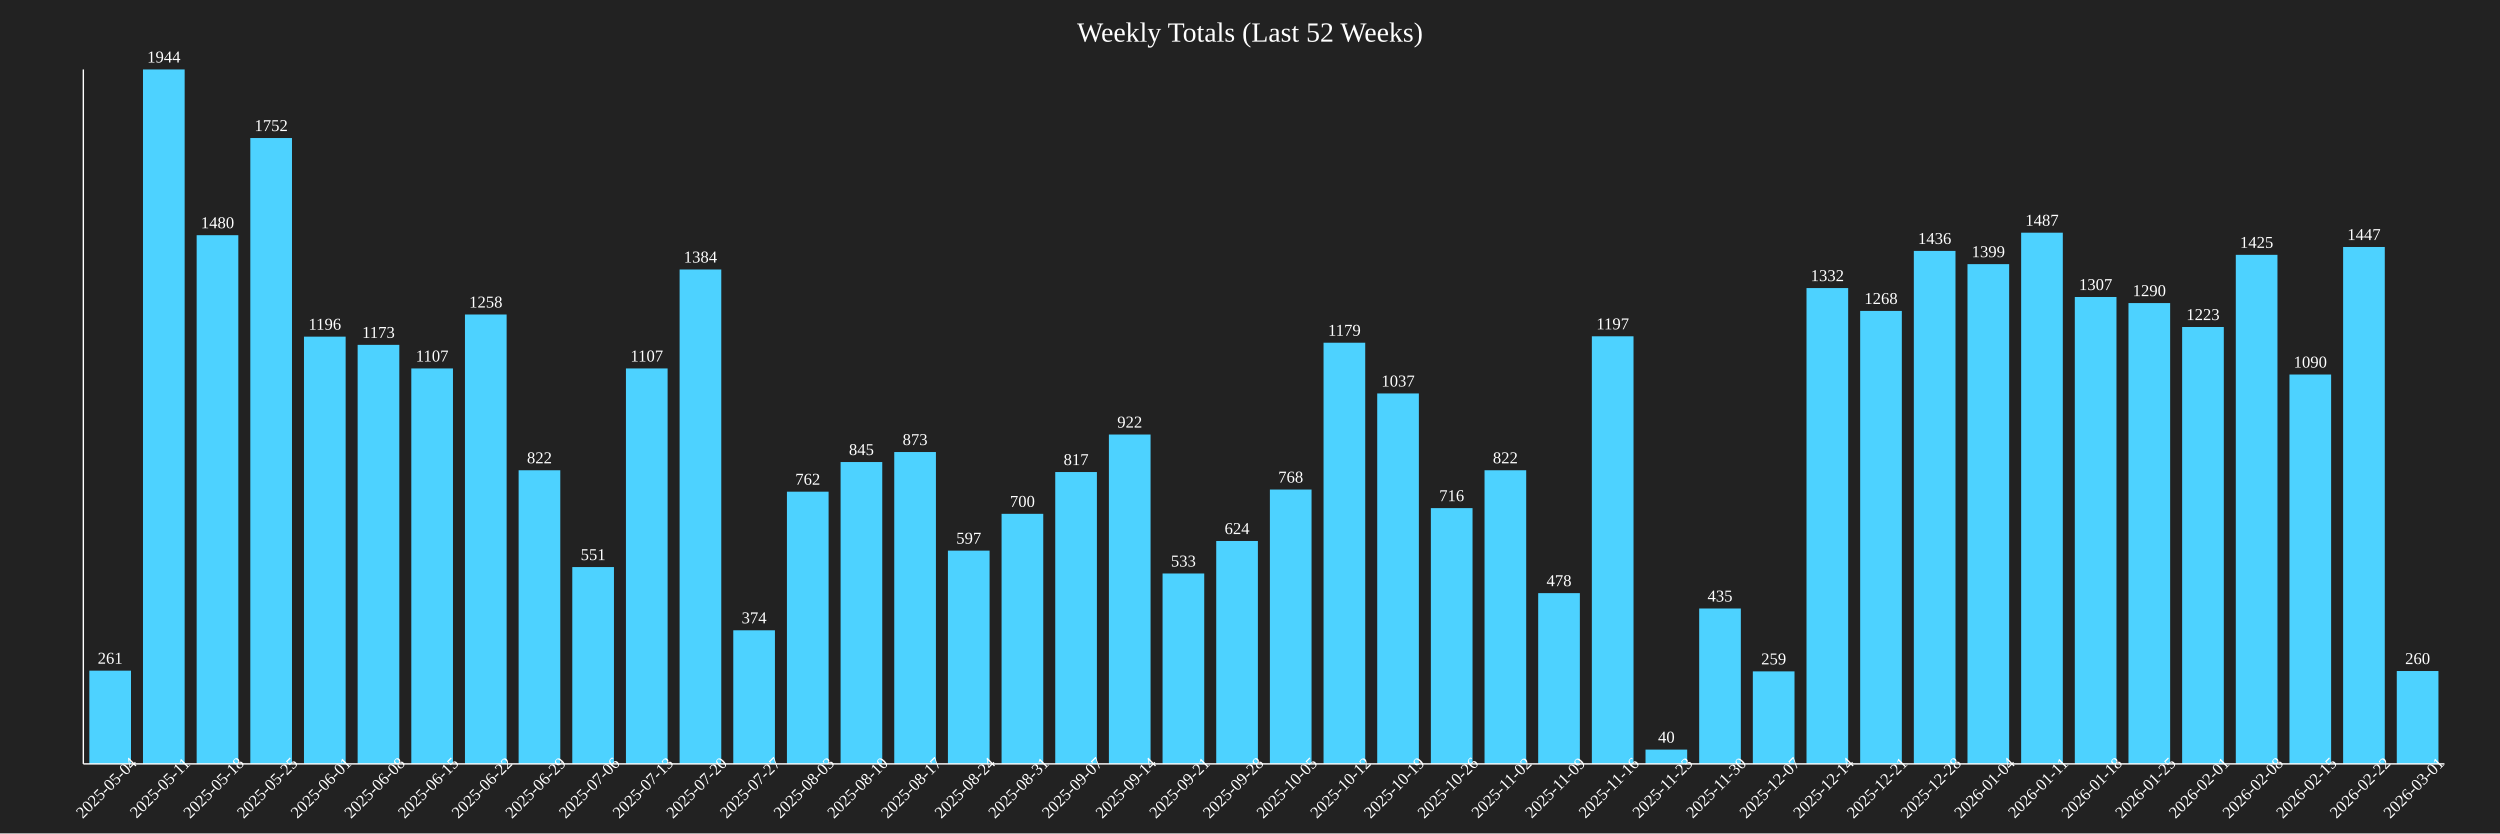
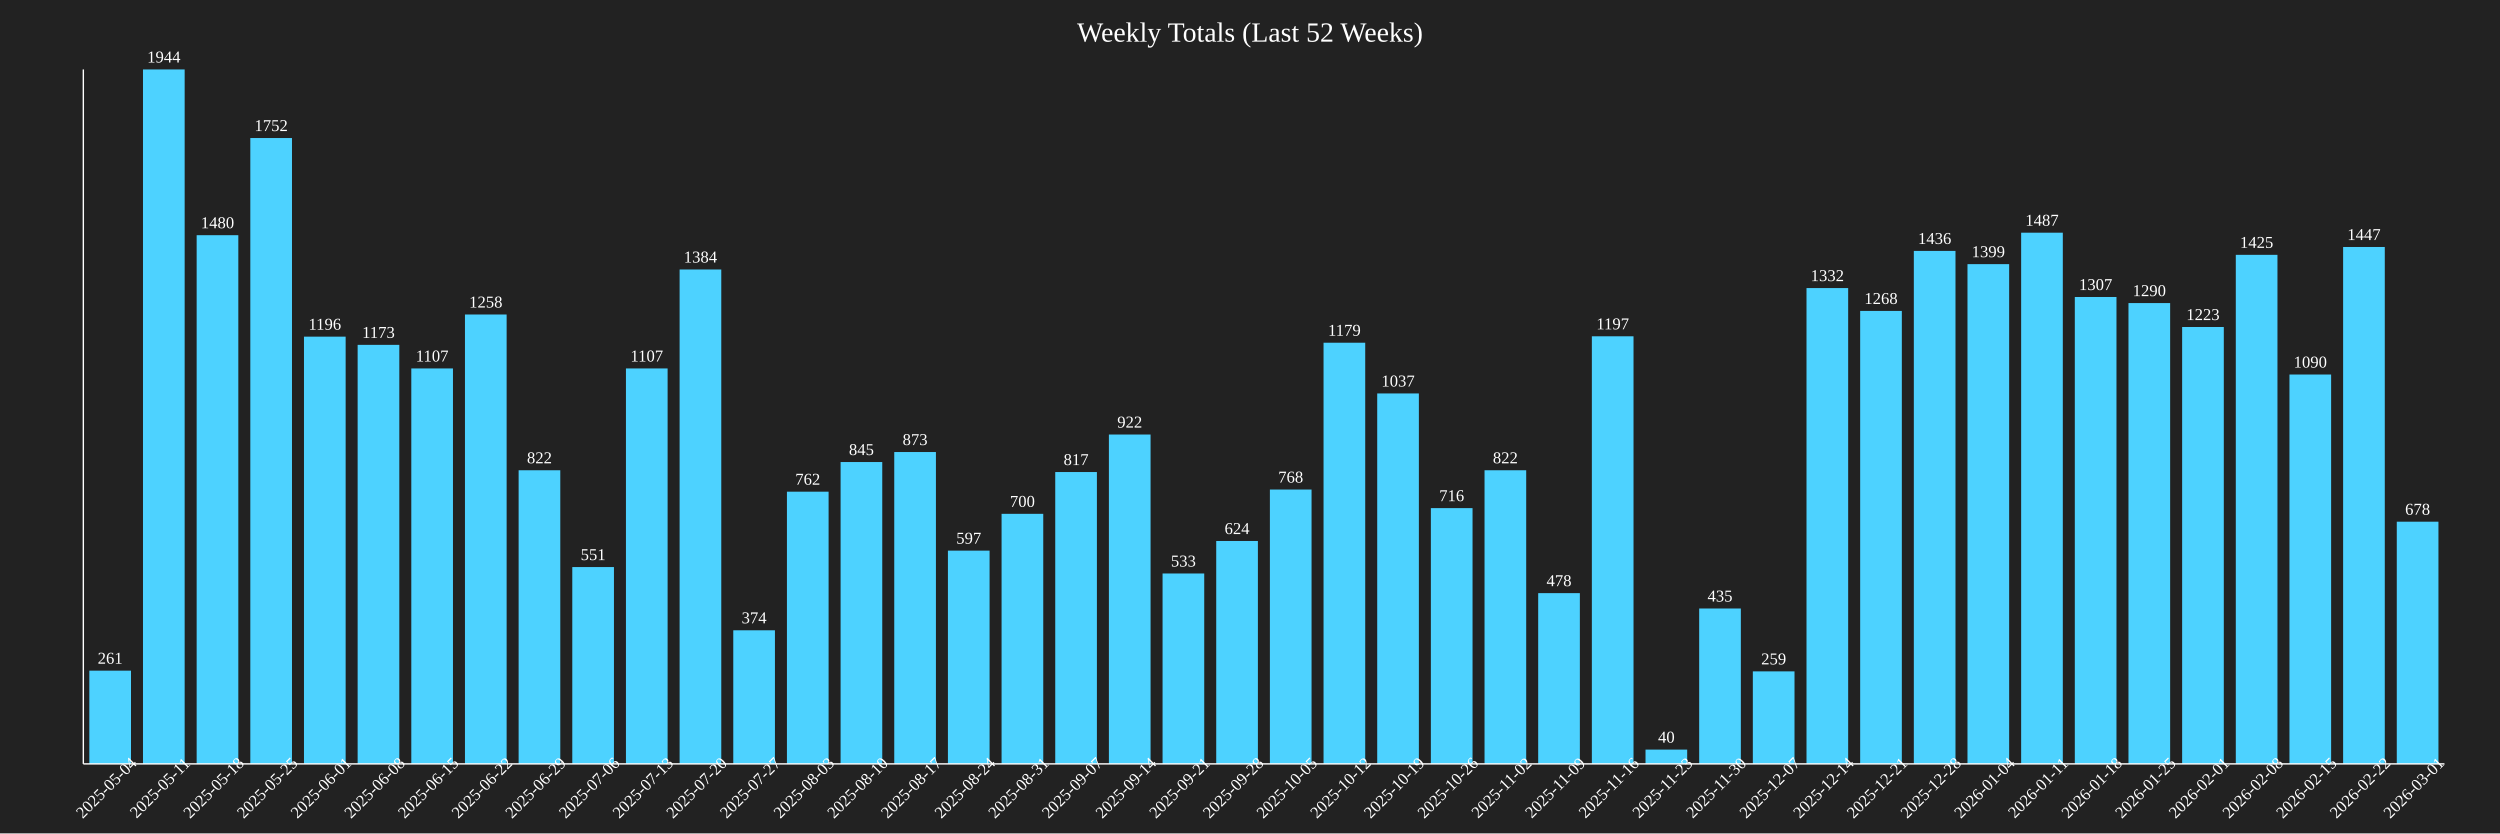
<svg xmlns="http://www.w3.org/2000/svg" baseProfile="full" height="600" version="1.1" width="1800">
  <defs />
  <rect fill="#222222" height="100%" width="100%" x="0" y="0" />
  <text fill="white" font-size="20" text-anchor="middle" x="900.0" y="30">Weekly Totals (Last 52 Weeks)</text>
  <rect fill="#4DD2FF" height="67.13" width="30" x="64.318" y="482.87" />
  <text fill="white" font-size="12" text-anchor="middle" x="79.318" y="477.87">261</text>
  <text fill="white" font-size="12" text-anchor="middle" transform="rotate(-45,79.31818,570)" x="79.318" y="570">2025-05-04</text>
  <rect fill="#4DD2FF" height="500.0" width="30" x="102.955" y="50.0" />
  <text fill="white" font-size="12" text-anchor="middle" x="117.955" y="45.0">1944</text>
  <text fill="white" font-size="12" text-anchor="middle" transform="rotate(-45,117.9545,570)" x="117.955" y="570">2025-05-11</text>
  <rect fill="#4DD2FF" height="380.658" width="30" x="141.591" y="169.342" />
  <text fill="white" font-size="12" text-anchor="middle" x="156.591" y="164.342">1480</text>
  <text fill="white" font-size="12" text-anchor="middle" transform="rotate(-45,156.5909,570)" x="156.591" y="570">2025-05-18</text>
  <rect fill="#4DD2FF" height="450.617" width="30" x="180.227" y="99.383" />
  <text fill="white" font-size="12" text-anchor="middle" x="195.227" y="94.383">1752</text>
  <text fill="white" font-size="12" text-anchor="middle" transform="rotate(-45,195.2273,570)" x="195.227" y="570">2025-05-25</text>
  <rect fill="#4DD2FF" height="307.613" width="30" x="218.864" y="242.387" />
  <text fill="white" font-size="12" text-anchor="middle" x="233.864" y="237.387">1196</text>
  <text fill="white" font-size="12" text-anchor="middle" transform="rotate(-45,233.8636,570)" x="233.864" y="570">2025-06-01</text>
  <rect fill="#4DD2FF" height="301.698" width="30" x="257.5" y="248.302" />
  <text fill="white" font-size="12" text-anchor="middle" x="272.5" y="243.302">1173</text>
  <text fill="white" font-size="12" text-anchor="middle" transform="rotate(-45,272.5,570)" x="272.5" y="570">2025-06-08</text>
  <rect fill="#4DD2FF" height="284.722" width="30" x="296.136" y="265.278" />
  <text fill="white" font-size="12" text-anchor="middle" x="311.136" y="260.278">1107</text>
  <text fill="white" font-size="12" text-anchor="middle" transform="rotate(-45,311.1364,570)" x="311.136" y="570">2025-06-15</text>
  <rect fill="#4DD2FF" height="323.56" width="30" x="334.773" y="226.44" />
  <text fill="white" font-size="12" text-anchor="middle" x="349.773" y="221.44">1258</text>
  <text fill="white" font-size="12" text-anchor="middle" transform="rotate(-45,349.7727,570)" x="349.773" y="570">2025-06-22</text>
  <rect fill="#4DD2FF" height="211.42" width="30" x="373.409" y="338.58" />
  <text fill="white" font-size="12" text-anchor="middle" x="388.409" y="333.58">822</text>
  <text fill="white" font-size="12" text-anchor="middle" transform="rotate(-45,388.4091,570)" x="388.409" y="570">2025-06-29</text>
  <rect fill="#4DD2FF" height="141.718" width="30" x="412.045" y="408.282" />
  <text fill="white" font-size="12" text-anchor="middle" x="427.045" y="403.282">551</text>
  <text fill="white" font-size="12" text-anchor="middle" transform="rotate(-45,427.0455,570)" x="427.045" y="570">2025-07-06</text>
  <rect fill="#4DD2FF" height="284.722" width="30" x="450.682" y="265.278" />
  <text fill="white" font-size="12" text-anchor="middle" x="465.682" y="260.278">1107</text>
  <text fill="white" font-size="12" text-anchor="middle" transform="rotate(-45,465.6818,570)" x="465.682" y="570">2025-07-13</text>
  <rect fill="#4DD2FF" height="355.967" width="30" x="489.318" y="194.033" />
  <text fill="white" font-size="12" text-anchor="middle" x="504.318" y="189.033">1384</text>
  <text fill="white" font-size="12" text-anchor="middle" transform="rotate(-45,504.3182,570)" x="504.318" y="570">2025-07-20</text>
  <rect fill="#4DD2FF" height="96.193" width="30" x="527.955" y="453.807" />
  <text fill="white" font-size="12" text-anchor="middle" x="542.955" y="448.807">374</text>
  <text fill="white" font-size="12" text-anchor="middle" transform="rotate(-45,542.9545,570)" x="542.955" y="570">2025-07-27</text>
  <rect fill="#4DD2FF" height="195.988" width="30" x="566.591" y="354.012" />
  <text fill="white" font-size="12" text-anchor="middle" x="581.591" y="349.012">762</text>
  <text fill="white" font-size="12" text-anchor="middle" transform="rotate(-45,581.5909,570)" x="581.591" y="570">2025-08-03</text>
  <rect fill="#4DD2FF" height="217.335" width="30" x="605.227" y="332.665" />
  <text fill="white" font-size="12" text-anchor="middle" x="620.227" y="327.665">845</text>
  <text fill="white" font-size="12" text-anchor="middle" transform="rotate(-45,620.2273,570)" x="620.227" y="570">2025-08-10</text>
  <rect fill="#4DD2FF" height="224.537" width="30" x="643.864" y="325.463" />
  <text fill="white" font-size="12" text-anchor="middle" x="658.864" y="320.463">873</text>
  <text fill="white" font-size="12" text-anchor="middle" transform="rotate(-45,658.8636,570)" x="658.864" y="570">2025-08-17</text>
  <rect fill="#4DD2FF" height="153.549" width="30" x="682.5" y="396.451" />
  <text fill="white" font-size="12" text-anchor="middle" x="697.5" y="391.451">597</text>
  <text fill="white" font-size="12" text-anchor="middle" transform="rotate(-45,697.5,570)" x="697.5" y="570">2025-08-24</text>
  <rect fill="#4DD2FF" height="180.041" width="30" x="721.136" y="369.959" />
  <text fill="white" font-size="12" text-anchor="middle" x="736.136" y="364.959">700</text>
  <text fill="white" font-size="12" text-anchor="middle" transform="rotate(-45,736.1364,570)" x="736.136" y="570">2025-08-31</text>
  <rect fill="#4DD2FF" height="210.134" width="30" x="759.773" y="339.866" />
  <text fill="white" font-size="12" text-anchor="middle" x="774.773" y="334.866">817</text>
  <text fill="white" font-size="12" text-anchor="middle" transform="rotate(-45,774.7727,570)" x="774.773" y="570">2025-09-07</text>
  <rect fill="#4DD2FF" height="237.14" width="30" x="798.409" y="312.86" />
  <text fill="white" font-size="12" text-anchor="middle" x="813.409" y="307.86">922</text>
  <text fill="white" font-size="12" text-anchor="middle" transform="rotate(-45,813.4091,570)" x="813.409" y="570">2025-09-14</text>
  <rect fill="#4DD2FF" height="137.088" width="30" x="837.045" y="412.912" />
  <text fill="white" font-size="12" text-anchor="middle" x="852.045" y="407.912">533</text>
  <text fill="white" font-size="12" text-anchor="middle" transform="rotate(-45,852.0455,570)" x="852.045" y="570">2025-09-21</text>
  <rect fill="#4DD2FF" height="160.494" width="30" x="875.682" y="389.506" />
  <text fill="white" font-size="12" text-anchor="middle" x="890.682" y="384.506">624</text>
  <text fill="white" font-size="12" text-anchor="middle" transform="rotate(-45,890.6818,570)" x="890.682" y="570">2025-09-28</text>
  <rect fill="#4DD2FF" height="197.531" width="30" x="914.318" y="352.469" />
  <text fill="white" font-size="12" text-anchor="middle" x="929.318" y="347.469">768</text>
  <text fill="white" font-size="12" text-anchor="middle" transform="rotate(-45,929.3182,570)" x="929.318" y="570">2025-10-05</text>
  <rect fill="#4DD2FF" height="303.241" width="30" x="952.955" y="246.759" />
  <text fill="white" font-size="12" text-anchor="middle" x="967.955" y="241.759">1179</text>
  <text fill="white" font-size="12" text-anchor="middle" transform="rotate(-45,967.9545,570)" x="967.955" y="570">2025-10-12</text>
  <rect fill="#4DD2FF" height="266.718" width="30" x="991.591" y="283.282" />
  <text fill="white" font-size="12" text-anchor="middle" x="1006.591" y="278.282">1037</text>
  <text fill="white" font-size="12" text-anchor="middle" transform="rotate(-45,1006.591,570)" x="1006.591" y="570">2025-10-19</text>
  <rect fill="#4DD2FF" height="184.156" width="30" x="1030.227" y="365.844" />
  <text fill="white" font-size="12" text-anchor="middle" x="1045.227" y="360.844">716</text>
  <text fill="white" font-size="12" text-anchor="middle" transform="rotate(-45,1045.227,570)" x="1045.227" y="570">2025-10-26</text>
  <rect fill="#4DD2FF" height="211.42" width="30" x="1068.864" y="338.58" />
  <text fill="white" font-size="12" text-anchor="middle" x="1083.864" y="333.58">822</text>
  <text fill="white" font-size="12" text-anchor="middle" transform="rotate(-45,1083.864,570)" x="1083.864" y="570">2025-11-02</text>
  <rect fill="#4DD2FF" height="122.942" width="30" x="1107.5" y="427.058" />
  <text fill="white" font-size="12" text-anchor="middle" x="1122.5" y="422.058">478</text>
  <text fill="white" font-size="12" text-anchor="middle" transform="rotate(-45,1122.5,570)" x="1122.5" y="570">2025-11-09</text>
  <rect fill="#4DD2FF" height="307.87" width="30" x="1146.136" y="242.13" />
  <text fill="white" font-size="12" text-anchor="middle" x="1161.136" y="237.13">1197</text>
  <text fill="white" font-size="12" text-anchor="middle" transform="rotate(-45,1161.136,570)" x="1161.136" y="570">2025-11-16</text>
  <rect fill="#4DD2FF" height="10.288" width="30" x="1184.773" y="539.712" />
  <text fill="white" font-size="12" text-anchor="middle" x="1199.773" y="534.712">40</text>
  <text fill="white" font-size="12" text-anchor="middle" transform="rotate(-45,1199.773,570)" x="1199.773" y="570">2025-11-23</text>
  <rect fill="#4DD2FF" height="111.883" width="30" x="1223.409" y="438.117" />
  <text fill="white" font-size="12" text-anchor="middle" x="1238.409" y="433.117">435</text>
  <text fill="white" font-size="12" text-anchor="middle" transform="rotate(-45,1238.409,570)" x="1238.409" y="570">2025-11-30</text>
  <rect fill="#4DD2FF" height="66.615" width="30" x="1262.045" y="483.385" />
  <text fill="white" font-size="12" text-anchor="middle" x="1277.045" y="478.385">259</text>
  <text fill="white" font-size="12" text-anchor="middle" transform="rotate(-45,1277.045,570)" x="1277.045" y="570">2025-12-07</text>
  <rect fill="#4DD2FF" height="342.593" width="30" x="1300.682" y="207.407" />
  <text fill="white" font-size="12" text-anchor="middle" x="1315.682" y="202.407">1332</text>
  <text fill="white" font-size="12" text-anchor="middle" transform="rotate(-45,1315.682,570)" x="1315.682" y="570">2025-12-14</text>
  <rect fill="#4DD2FF" height="326.132" width="30" x="1339.318" y="223.868" />
  <text fill="white" font-size="12" text-anchor="middle" x="1354.318" y="218.868">1268</text>
  <text fill="white" font-size="12" text-anchor="middle" transform="rotate(-45,1354.318,570)" x="1354.318" y="570">2025-12-21</text>
  <rect fill="#4DD2FF" height="369.342" width="30" x="1377.955" y="180.658" />
  <text fill="white" font-size="12" text-anchor="middle" x="1392.955" y="175.658">1436</text>
  <text fill="white" font-size="12" text-anchor="middle" transform="rotate(-45,1392.955,570)" x="1392.955" y="570">2025-12-28</text>
  <rect fill="#4DD2FF" height="359.825" width="30" x="1416.591" y="190.175" />
  <text fill="white" font-size="12" text-anchor="middle" x="1431.591" y="185.175">1399</text>
  <text fill="white" font-size="12" text-anchor="middle" transform="rotate(-45,1431.591,570)" x="1431.591" y="570">2026-01-04</text>
  <rect fill="#4DD2FF" height="382.459" width="30" x="1455.227" y="167.541" />
  <text fill="white" font-size="12" text-anchor="middle" x="1470.227" y="162.541">1487</text>
  <text fill="white" font-size="12" text-anchor="middle" transform="rotate(-45,1470.227,570)" x="1470.227" y="570">2026-01-11</text>
  <rect fill="#4DD2FF" height="336.163" width="30" x="1493.864" y="213.837" />
  <text fill="white" font-size="12" text-anchor="middle" x="1508.864" y="208.837">1307</text>
  <text fill="white" font-size="12" text-anchor="middle" transform="rotate(-45,1508.864,570)" x="1508.864" y="570">2026-01-18</text>
  <rect fill="#4DD2FF" height="331.79" width="30" x="1532.5" y="218.21" />
  <text fill="white" font-size="12" text-anchor="middle" x="1547.5" y="213.21">1290</text>
  <text fill="white" font-size="12" text-anchor="middle" transform="rotate(-45,1547.5,570)" x="1547.5" y="570">2026-01-25</text>
  <rect fill="#4DD2FF" height="314.558" width="30" x="1571.136" y="235.442" />
  <text fill="white" font-size="12" text-anchor="middle" x="1586.136" y="230.442">1223</text>
  <text fill="white" font-size="12" text-anchor="middle" transform="rotate(-45,1586.136,570)" x="1586.136" y="570">2026-02-01</text>
  <rect fill="#4DD2FF" height="366.512" width="30" x="1609.773" y="183.488" />
  <text fill="white" font-size="12" text-anchor="middle" x="1624.773" y="178.488">1425</text>
  <text fill="white" font-size="12" text-anchor="middle" transform="rotate(-45,1624.773,570)" x="1624.773" y="570">2026-02-08</text>
  <rect fill="#4DD2FF" height="280.35" width="30" x="1648.409" y="269.65" />
  <text fill="white" font-size="12" text-anchor="middle" x="1663.409" y="264.65">1090</text>
  <text fill="white" font-size="12" text-anchor="middle" transform="rotate(-45,1663.409,570)" x="1663.409" y="570">2026-02-15</text>
  <rect fill="#4DD2FF" height="372.171" width="30" x="1687.045" y="177.829" />
  <text fill="white" font-size="12" text-anchor="middle" x="1702.045" y="172.829">1447</text>
  <text fill="white" font-size="12" text-anchor="middle" transform="rotate(-45,1702.045,570)" x="1702.045" y="570">2026-02-22</text>
-   <rect fill="#4DD2FF" height="66.872" width="30" x="1725.682" y="483.128" />
-   <text fill="white" font-size="12" text-anchor="middle" x="1740.682" y="478.128">260</text>
+   <rect fill="#4DD2FF" height="174.383" width="30" x="1725.682" y="375.617" />
+   <text fill="white" font-size="12" text-anchor="middle" x="1740.682" y="370.617">678</text>
  <text fill="white" font-size="12" text-anchor="middle" transform="rotate(-45,1740.682,570)" x="1740.682" y="570">2026-03-01</text>
  <line stroke="white" x1="60" x2="60" y1="50" y2="550" />
  <line stroke="white" x1="60" x2="1760" y1="550" y2="550" />
</svg>
